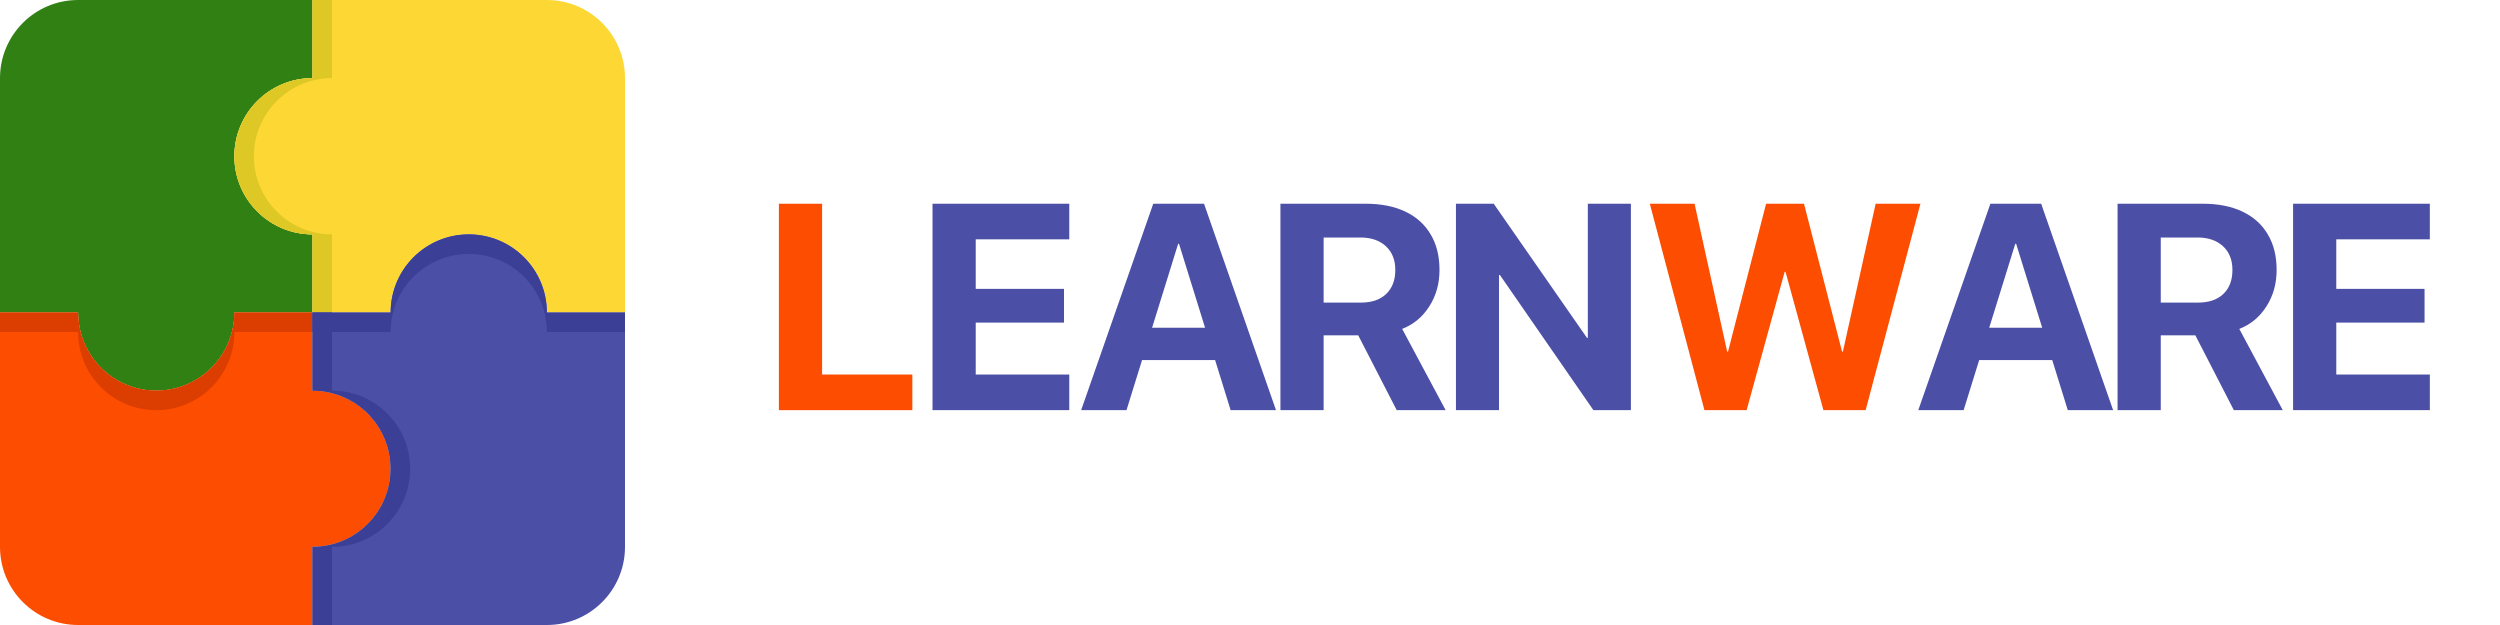
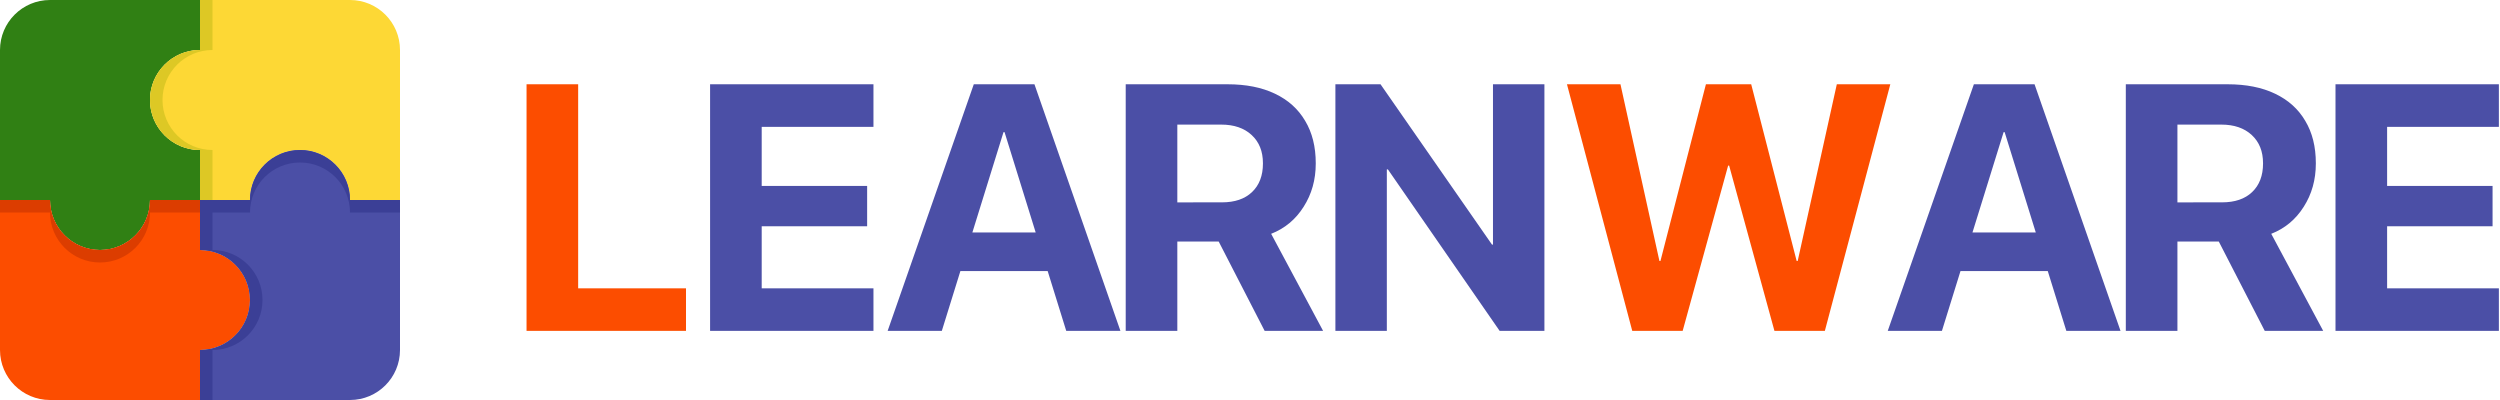
- <svg xmlns="http://www.w3.org/2000/svg" width="256" height="64" viewBox="0 0 128 32">
-   <path fill="#308014" d="M0 4v12h4c0 2.21 1.79 4 4 4s4-1.79 4-4h4v-4c-2.21 0-4-1.79-4-4s1.79-4 4-4V0H4a4 4 0 0 0-4 4Z" />
+ <svg xmlns="http://www.w3.org/2000/svg" width="200" height="32">
+   <path fill="#308014" d="M0 4v12h4c0 2.21 1.79 4 4 4s4-1.79 4-4h4v-4c-2.21 0-4-1.79-4-4s1.79-4 4-4V0H4a4 4 0 0 0-4 4z" />
  <path fill="#fdd835" d="M12 8c0 2.21 1.79 4 4 4v4h4c0-2.21 1.79-4 4-4s4 1.79 4 4h4V4a4 4 0 0 0-4-4H16v4c-2.21 0-4 1.79-4 4z" />
  <path fill="#ddc825" d="M13 8c0-2.21 1.79-4 4-4V0h-1v4c-2.21 0-4 1.79-4 4s1.79 4 4 4v4h1v-4c-2.21 0-4-1.79-4-4z" />
-   <path fill="#fc4d00" d="M0 16v12a4 4 0 0 0 4 4h12v-4c2.21 0 4-1.79 4-4s-1.79-4-4-4v-4h-4c0 2.21-1.79 4-4 4s-4-1.79-4-4z" />
-   <path fill="#dc3d00" d="M8 21c2.21 0 4-1.79 4-4h4v-1h-4c0 2.21-1.79 4-4 4s-4-1.79-4-4H0v1h4c0 2.21 1.79 4 4 4z" />
-   <path fill="#4b4fa6" d="M20 24c0 2.21-1.79 4-4 4v4h12a4 4 0 0 0 4-4V16h-4c0-2.21-1.79-4-4-4s-4 1.79-4 4h-4v4c2.21 0 4 1.79 4 4z" />
-   <path fill="#3b3f96" d="M21 24c0-2.21-1.79-4-4-4v-4h-1v4c2.21 0 4 1.79 4 4s-1.79 4-4 4v4h1v-4c2.21 0 4-1.79 4-4z" />
-   <path fill="#3b3f96" d="M24 12c-2.21 0-4 1.79-4 4h-4v1h4c0-2.21 1.79-4 4-4s4 1.79 4 4h4v-1h-4c0-2.21-1.79-4-4-4z" />
-   <path fill="#FC4D00" d="M39.879 21h6.833v-1.824h-4.621v-8.745h-2.212z" />
-   <path fill="#4B4FA6" d="M47.745 21h7.002v-1.824h-4.79v-2.658h4.52v-1.729h-4.52v-2.534h4.79V10.43h-7.002zM55.355 21h2.322l2.644-8.518h.674v-2.05h-1.949zm1.985-2.563h6.013l-.542-1.656h-4.93ZM63.009 21h2.322l-3.685-10.569h-1.281v2.05zM65.558 21h2.212v-3.83H69.542l1.97 3.83h2.505l-2.226-4.16q.878-.344 1.391-1.157.52-.813.52-1.853v-.015q0-1.062-.454-1.816-.447-.762-1.296-1.165-.843-.403-2.03-.403h-4.364zm2.212-5.508V12.16h1.882q.82 0 1.304.446.483.447.483 1.209v.015q0 .776-.469 1.223-.461.44-1.289.44zM74.544 21h2.205v-6.921h.93l-1.853-1.4L81.583 21h1.919V10.431h-2.205v6.87h-.922l1.853 1.4-5.75-8.27h-1.934z" />
-   <path fill="#FC4D00" d="M87.267 21h2.16l1.948-7.083h.044L93.36 21h2.161l2.805-10.569h-2.292l-1.678 7.573h-.043l-1.949-7.573h-1.94l-1.949 7.573h-.044l-1.67-7.573H84.47z" />
-   <path fill="#4B4FA6" d="M98.216 21h2.322l2.644-8.518h.674v-2.05h-1.948zm1.985-2.563h6.013l-.542-1.656h-4.929zm5.67 2.563h2.32l-3.683-10.569h-1.282v2.05zM108.419 21h2.212v-3.83h1.772l1.97 3.83h2.505l-2.226-4.16q.879-.344 1.391-1.157.52-.813.52-1.853v-.015q0-1.062-.454-1.816-.446-.762-1.296-1.165-.842-.403-2.029-.403h-4.365zm2.212-5.508V12.16h1.882q.82 0 1.304.446.483.447.483 1.209v.015q0 .776-.468 1.223-.462.44-1.29.44zM117.406 21h7.002v-1.824h-4.79v-2.658h4.519v-1.729h-4.52v-2.534h4.79V10.43h-7.001z" />
+   <path fill="#FC4D00" d="M0 16v12a4 4 0 0 0 4 4h12v-4c2.21 0 4-1.79 4-4s-1.79-4-4-4v-4h-4c0 2.21-1.79 4-4 4s-4-1.79-4-4H0z" />
+   <path fill="#DC3D00" d="M8 21c2.21 0 4-1.79 4-4h4v-1h-4c0 2.21-1.79 4-4 4s-4-1.79-4-4H0v1h4c0 2.21 1.79 4 4 4z" />
+   <path fill="#4B4FA6" d="M20 24c0 2.21-1.79 4-4 4v4h12a4 4 0 0 0 4-4V16h-4c0-2.21-1.79-4-4-4s-4 1.79-4 4h-4v4c2.21 0 4 1.79 4 4z" />
+   <path fill="#3B3F96" d="M21 24c0-2.21-1.79-4-4-4v-4h-1v4c2.21 0 4 1.79 4 4s-1.79 4-4 4v4h1v-4c2.21 0 4-1.79 4-4z" />
+   <path fill="#3B3F96" d="M24 12c-2.21 0-4 1.79-4 4h-4v1h4c0-2.21 1.79-4 4-4s4 1.79 4 4h4v-1h-4c0-2.21-1.79-4-4-4z" />
+   <path fill="#fc4d00" d="M42.123 26.47H54.88v-3.404h-8.627V6.742h-4.129Z" />
+   <path fill="#4b4fa6" d="M56.807 26.47h13.07v-3.404h-8.941v-4.963h8.435v-3.226h-8.435v-4.73h8.941V6.741h-13.07ZM71.012 26.47h4.334l4.935-15.9h1.258V6.742h-3.636zm3.705-4.785h11.225l-1.012-3.09h-9.201zm10.582 4.785h4.334L82.756 6.742h-2.393v3.828zM90.057 26.47h4.129v-7.15H97.494l3.678 7.15h4.676l-4.156-7.765q1.64-.643 2.597-2.16.971-1.518.971-3.46v-.027q0-1.982-.848-3.39-.834-1.422-2.42-2.174-1.572-.752-3.787-.752h-8.148Zm4.129-10.28V9.968h3.513q1.532 0 2.434.834.902.834.902 2.255v.028q0 1.449-.875 2.283-.861.82-2.406.82zM106.832 26.47h4.115V13.55h1.737l-3.46-2.61 10.747 15.53h3.582V6.742h-4.115v12.824h-1.723l3.459 2.612-10.732-15.436h-3.61z" />
+   <path fill="#fc4d00" d="M130.58 26.47h4.033l3.637-13.22h.082l3.623 13.22h4.033l5.237-19.728h-4.28l-3.13 14.137h-.082l-3.637-14.137h-3.623l-3.637 14.137h-.082l-3.117-14.137h-4.28z" />
+   <path fill="#4b4fa6" d="M151.02 26.47h4.334l4.935-15.9h1.258V6.742h-3.637zm3.705-4.785h11.224l-1.011-3.09h-9.201zm10.582 4.785h4.334l-6.877-19.728h-2.393v3.828zM170.065 26.47h4.129v-7.15H177.502l3.678 7.15h4.676l-4.157-7.765q1.641-.643 2.598-2.16.97-1.518.97-3.46v-.027q0-1.982-.847-3.39-.834-1.422-2.42-2.174-1.572-.752-3.787-.752h-8.148zm4.129-10.28V9.968h3.513q1.531 0 2.434.834.902.834.902 2.255v.028q0 1.449-.875 2.283-.861.82-2.406.82zM186.84 26.47h13.07v-3.404h-8.941v-4.963h8.436v-3.226h-8.436v-4.73h8.941V6.741h-13.07z" />
</svg>
